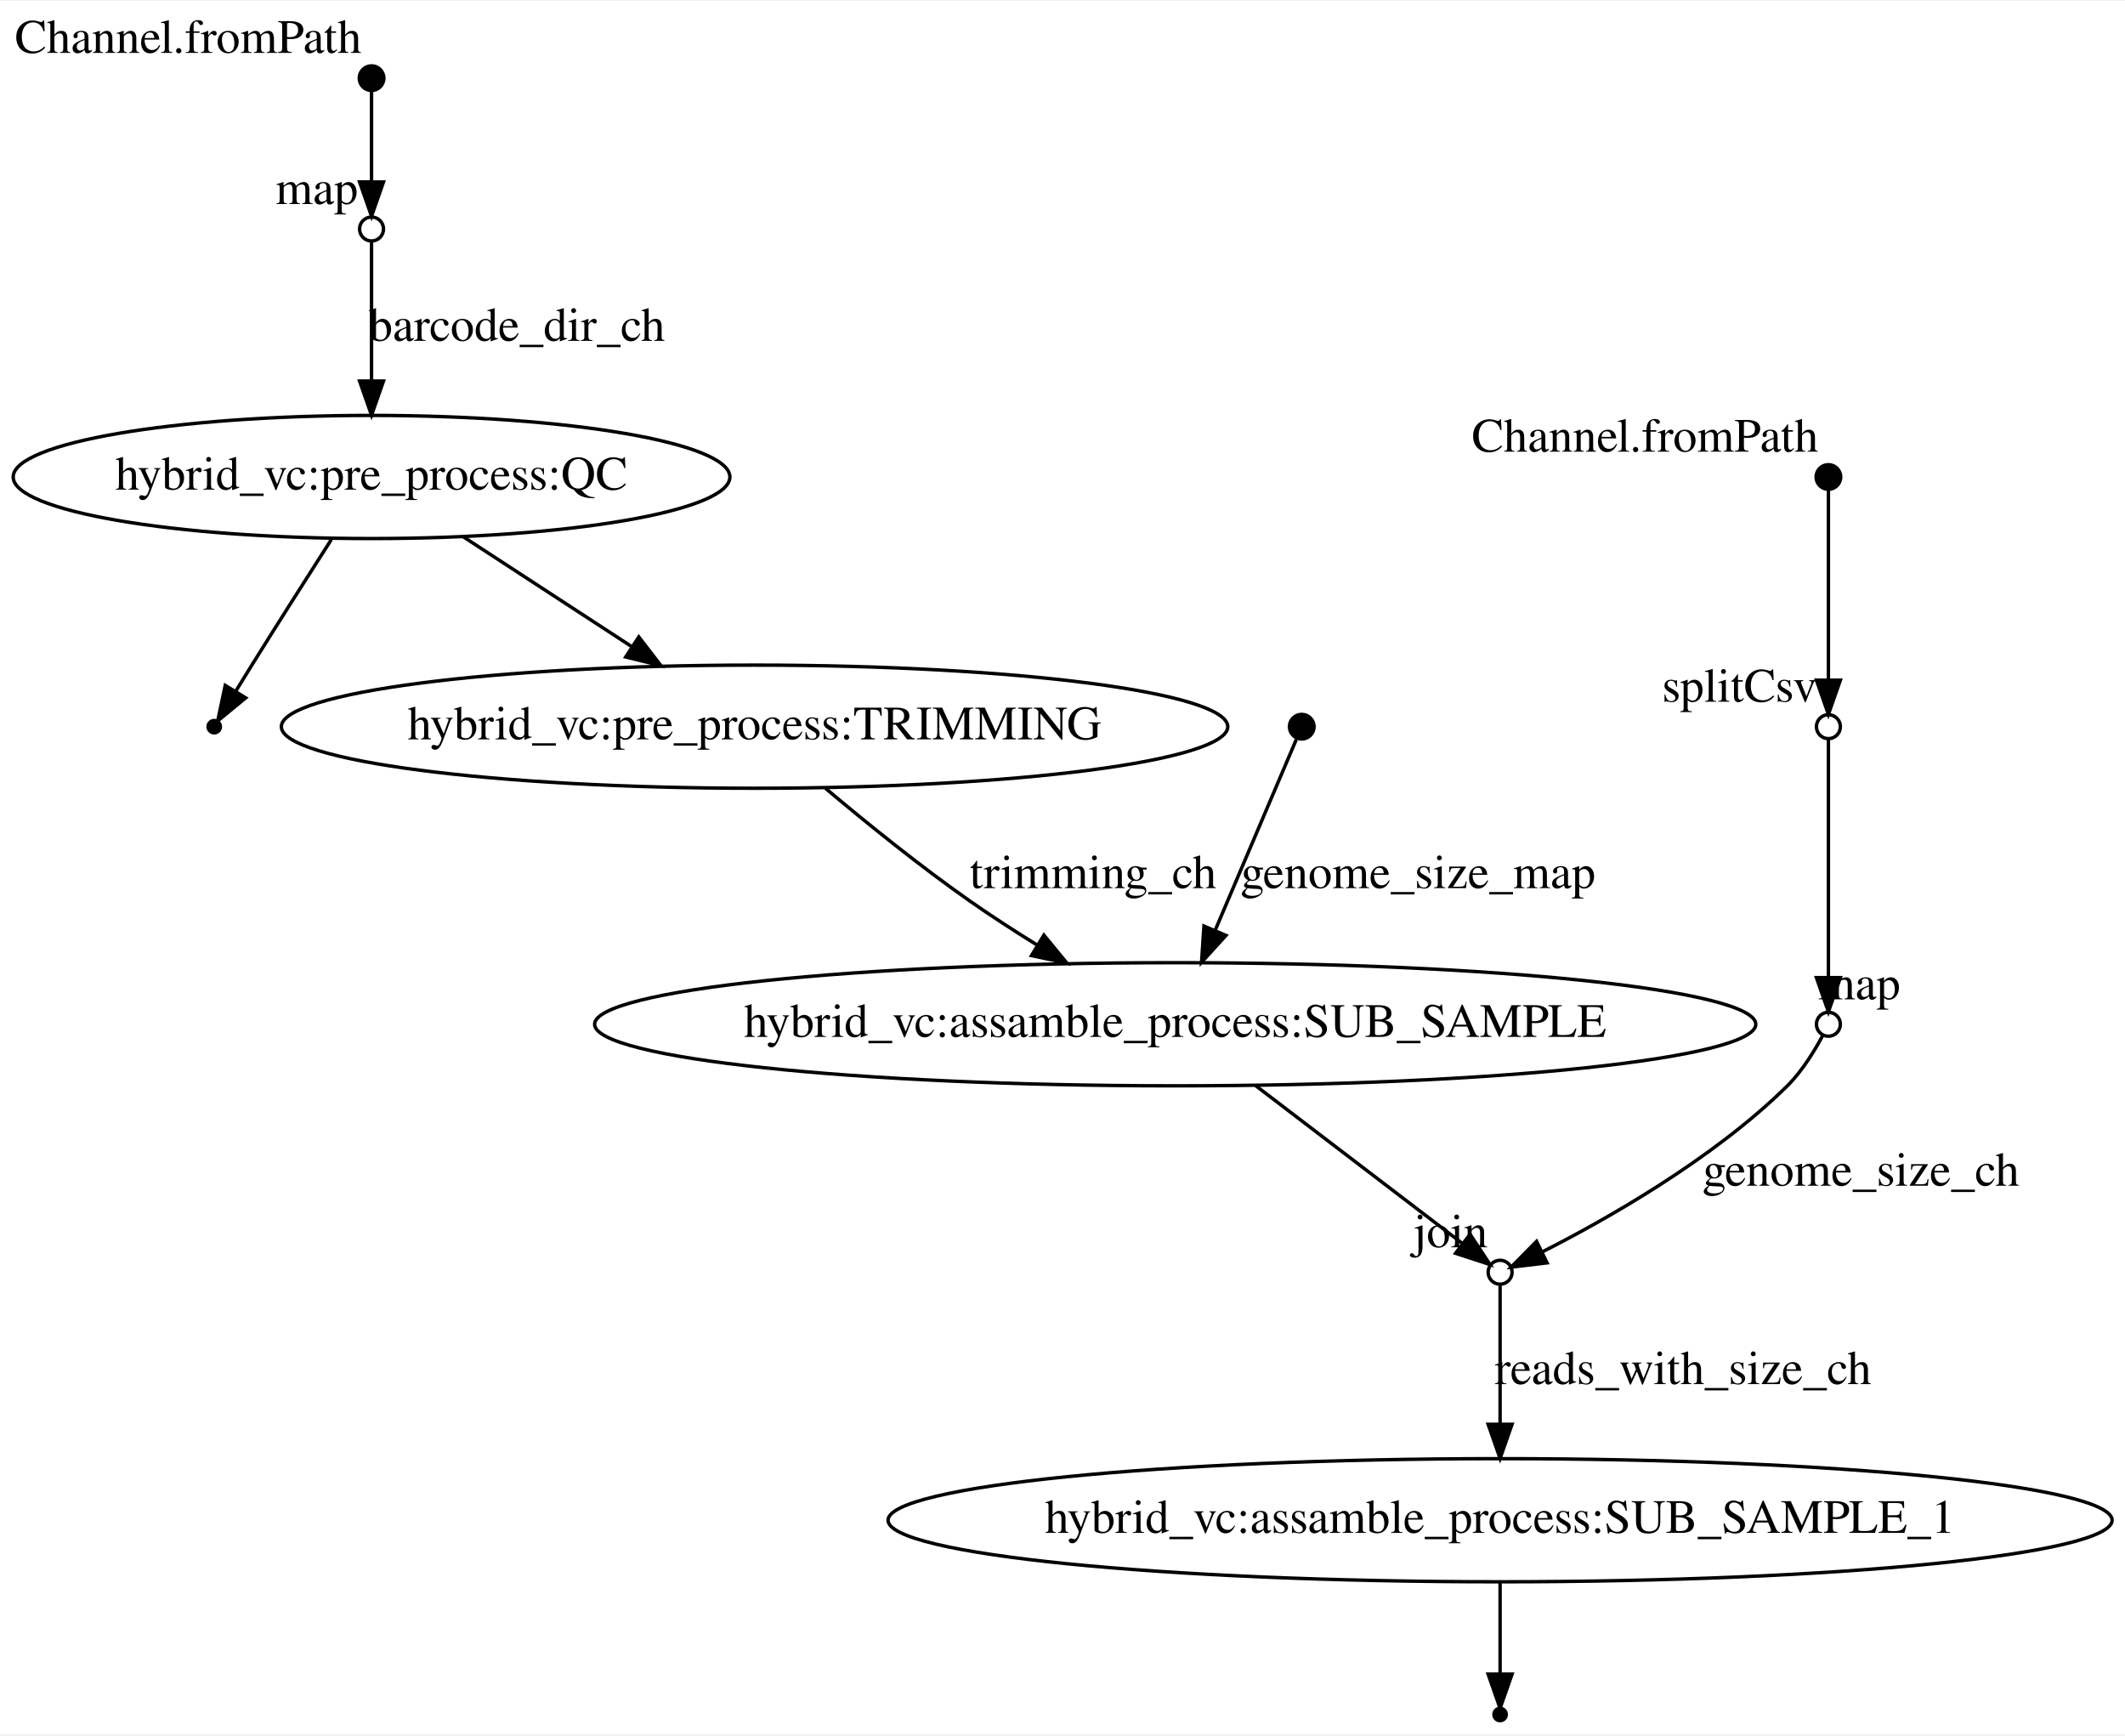
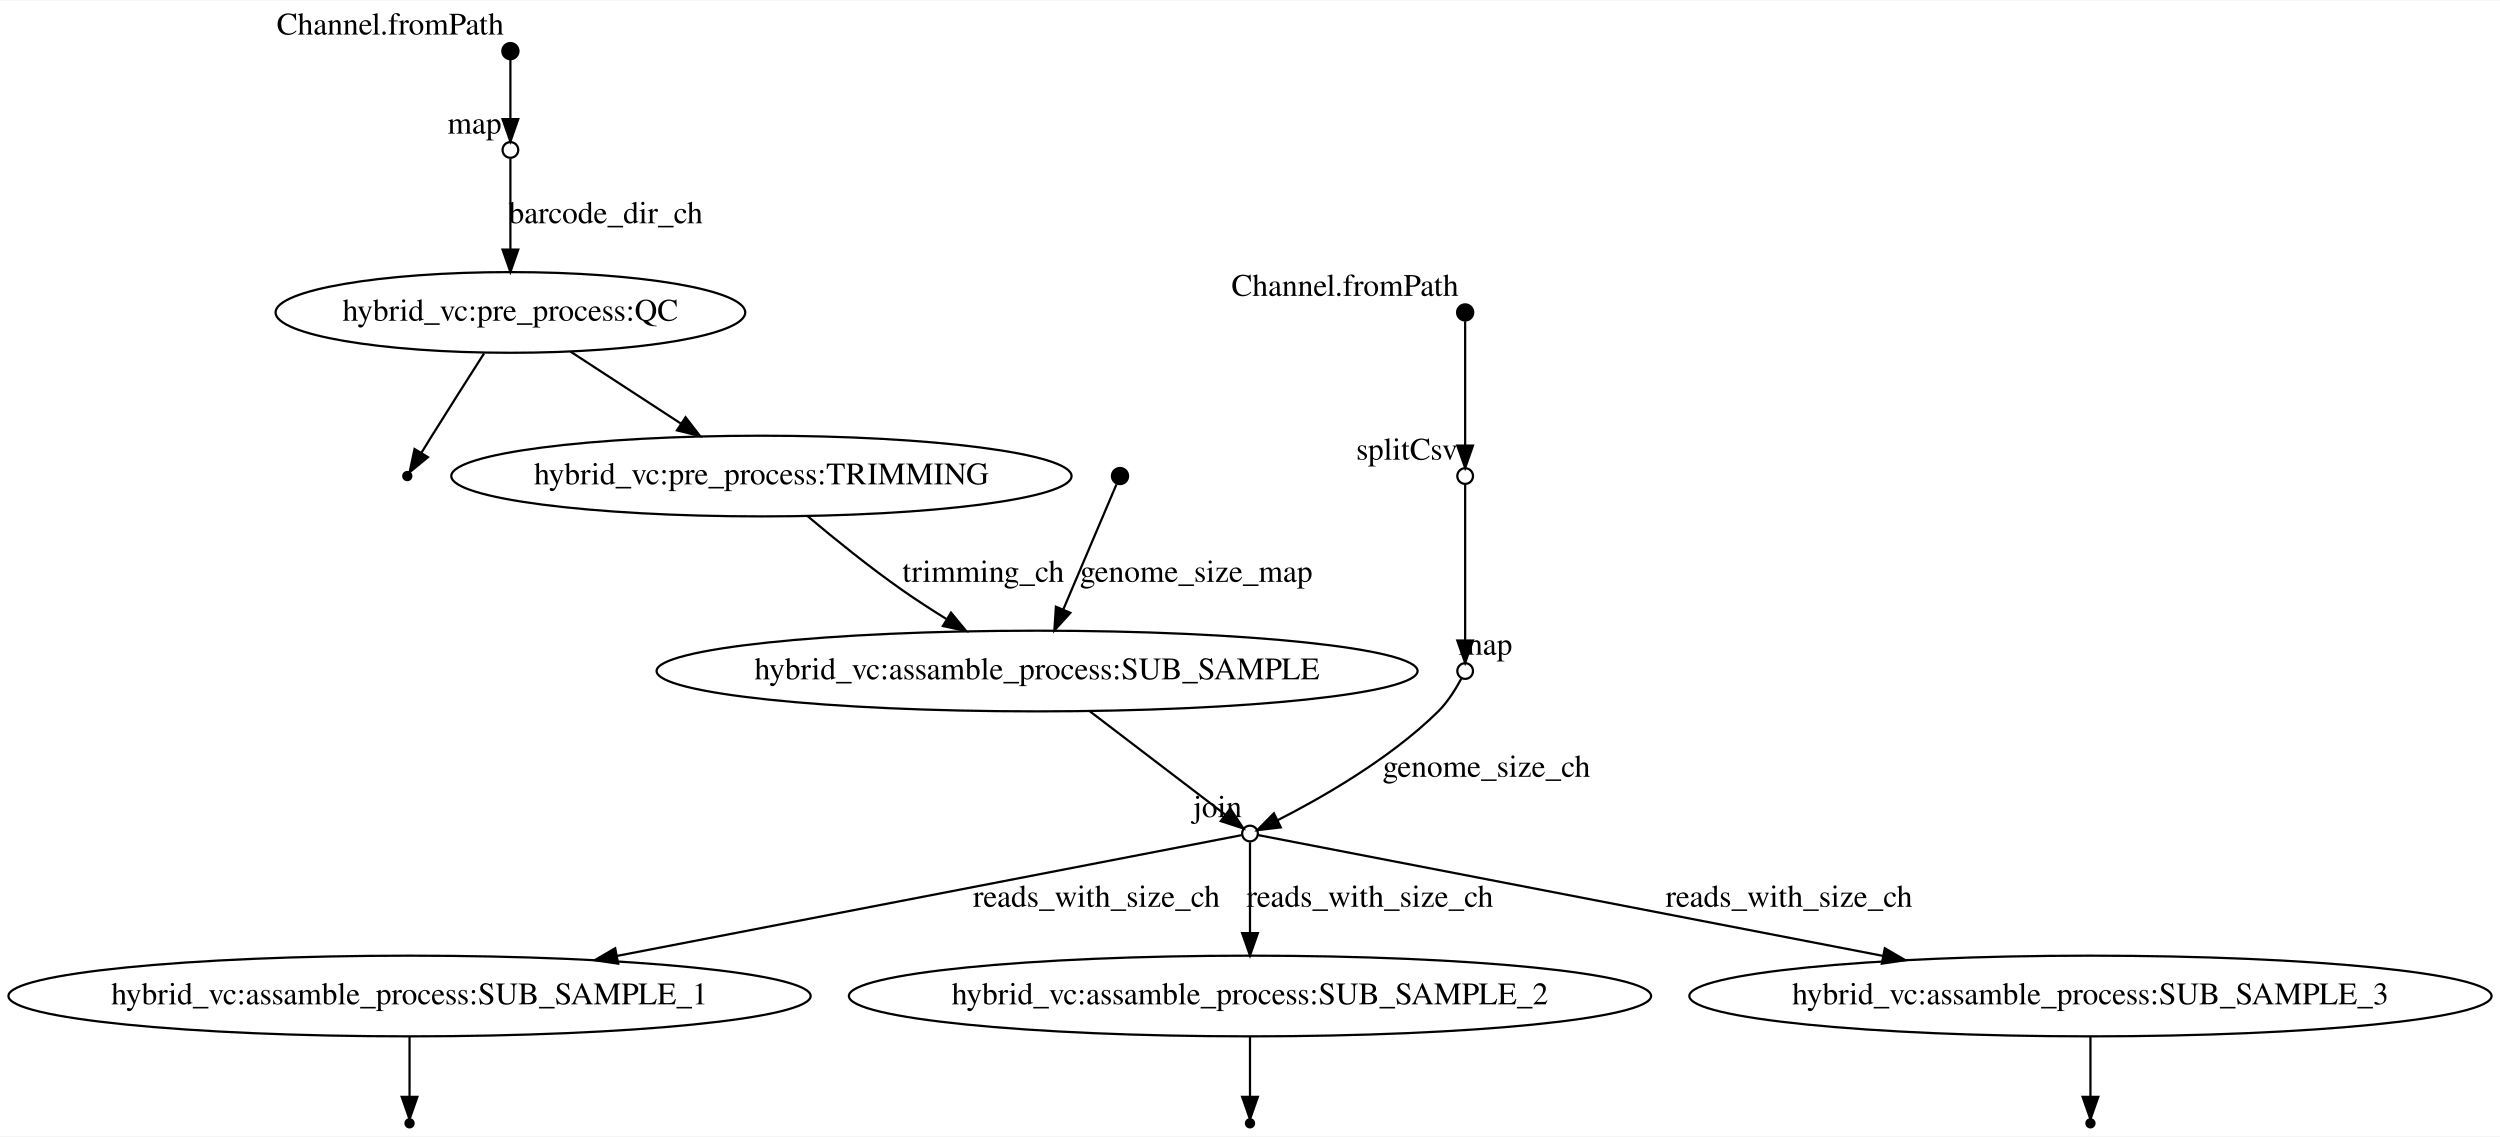
- <svg xmlns="http://www.w3.org/2000/svg" width="621pt" height="507pt" viewBox="0.00 0.00 621.37 506.80">
+ <svg xmlns="http://www.w3.org/2000/svg" width="1115pt" height="507pt" viewBox="0.00 0.00 1115.47 506.80">
  <g id="graph0" class="graph" transform="scale(1 1) rotate(0) translate(4 502.8)">
-     <polygon fill="#ffffff" stroke="transparent" points="-4,4 -4,-502.8 617.375,-502.8 617.375,4 -4,4" />
+     <polygon fill="#ffffff" stroke="transparent" points="-4,4 -4,-502.8 1111.468,-502.8 1111.468,4 -4,4" />
    <g id="node1" class="node">
-       <ellipse fill="#000000" stroke="#000000" cx="104.641" cy="-480.2" rx="3.6" ry="3.6" />
-       <text text-anchor="middle" x="51.041" y="-487.6" font-family="Times,serif" font-size="14.00" fill="#000000">Channel.fromPath</text>
+       <ellipse fill="#000000" stroke="#000000" cx="223.734" cy="-480.2" rx="3.6" ry="3.6" />
+       <text text-anchor="middle" x="170.134" y="-487.6" font-family="Times,serif" font-size="14.00" fill="#000000">Channel.fromPath</text>
    </g>
    <g id="node2" class="node">
-       <ellipse fill="none" stroke="#000000" cx="104.641" cy="-436.1" rx="3.5" ry="3.5" />
-       <text text-anchor="middle" x="88.641" y="-443.4" font-family="Times,serif" font-size="14.00" fill="#000000">map</text>
+       <ellipse fill="none" stroke="#000000" cx="223.734" cy="-436.1" rx="3.5" ry="3.5" />
+       <text text-anchor="middle" x="207.734" y="-443.4" font-family="Times,serif" font-size="14.00" fill="#000000">map</text>
    </g>
    <g id="edge1" class="edge">
-       <path fill="none" stroke="#000000" d="M104.641,-476.44C104.641,-470.647 104.641,-459.244 104.641,-450.035" />
-       <polygon fill="#000000" stroke="#000000" points="108.141,-449.85 104.641,-439.85 101.141,-449.851 108.141,-449.85" />
+       <path fill="none" stroke="#000000" d="M223.734,-476.44C223.734,-470.647 223.734,-459.244 223.734,-450.035" />
+       <polygon fill="#000000" stroke="#000000" points="227.234,-449.85 223.734,-439.85 220.234,-449.851 227.234,-449.85" />
    </g>
    <g id="node3" class="node">
-       <ellipse fill="none" stroke="#000000" cx="104.641" cy="-363.6" rx="104.782" ry="18" />
-       <text text-anchor="middle" x="104.641" y="-359.9" font-family="Times,serif" font-size="14.00" fill="#000000">hybrid_vc:pre_process:QC</text>
+       <ellipse fill="none" stroke="#000000" cx="223.734" cy="-363.6" rx="104.782" ry="18" />
+       <text text-anchor="middle" x="223.734" y="-359.9" font-family="Times,serif" font-size="14.00" fill="#000000">hybrid_vc:pre_process:QC</text>
    </g>
    <g id="edge2" class="edge">
-       <path fill="none" stroke="#000000" d="M104.641,-432.202C104.641,-424.603 104.641,-407.203 104.641,-391.829" />
-       <polygon fill="#000000" stroke="#000000" points="108.141,-391.655 104.641,-381.655 101.141,-391.655 108.141,-391.655" />
-       <text text-anchor="middle" x="147.141" y="-403.4" font-family="Times,serif" font-size="14.00" fill="#000000">barcode_dir_ch</text>
+       <path fill="none" stroke="#000000" d="M223.734,-432.202C223.734,-424.603 223.734,-407.203 223.734,-391.829" />
+       <polygon fill="#000000" stroke="#000000" points="227.234,-391.655 223.734,-381.655 220.234,-391.655 227.234,-391.655" />
+       <text text-anchor="middle" x="266.234" y="-403.4" font-family="Times,serif" font-size="14.00" fill="#000000">barcode_dir_ch</text>
    </g>
    <g id="node4" class="node">
-       <ellipse fill="none" stroke="#000000" cx="216.641" cy="-290.6" rx="138.375" ry="18" />
-       <text text-anchor="middle" x="216.641" y="-286.9" font-family="Times,serif" font-size="14.00" fill="#000000">hybrid_vc:pre_process:TRIMMING</text>
+       <ellipse fill="none" stroke="#000000" cx="335.734" cy="-290.6" rx="138.375" ry="18" />
+       <text text-anchor="middle" x="335.734" y="-286.9" font-family="Times,serif" font-size="14.00" fill="#000000">hybrid_vc:pre_process:TRIMMING</text>
    </g>
    <g id="edge3" class="edge">
-       <path fill="none" stroke="#000000" d="M131.468,-346.115C146.21,-336.505 164.696,-324.457 180.675,-314.042" />
-       <polygon fill="#000000" stroke="#000000" points="182.788,-316.842 189.255,-308.45 178.966,-310.978 182.788,-316.842" />
+       <path fill="none" stroke="#000000" d="M250.561,-346.115C265.304,-336.505 283.789,-324.457 299.769,-314.042" />
+       <polygon fill="#000000" stroke="#000000" points="301.882,-316.842 308.348,-308.45 298.059,-310.978 301.882,-316.842" />
    </g>
    <g id="node5" class="node">
-       <ellipse fill="#000000" stroke="#000000" cx="58.641" cy="-290.6" rx="1.8" ry="1.8" />
+       <ellipse fill="#000000" stroke="#000000" cx="177.734" cy="-290.6" rx="1.8" ry="1.8" />
    </g>
    <g id="edge4" class="edge">
-       <path fill="none" stroke="#000000" d="M92.891,-345.319C86.057,-334.642 77.307,-320.892 69.641,-308.6 68.129,-306.176 66.517,-303.558 65.007,-301.09" />
-       <polygon fill="#000000" stroke="#000000" points="67.846,-299.022 59.662,-292.294 61.864,-302.657 67.846,-299.022" />
+       <path fill="none" stroke="#000000" d="M211.984,-345.319C205.15,-334.642 196.4,-320.892 188.734,-308.6 187.222,-306.176 185.611,-303.558 184.1,-301.09" />
+       <polygon fill="#000000" stroke="#000000" points="186.94,-299.022 178.755,-292.294 180.957,-302.657 186.94,-299.022" />
    </g>
    <g id="node6" class="node">
-       <ellipse fill="none" stroke="#000000" cx="339.641" cy="-203.6" rx="169.77" ry="18" />
-       <text text-anchor="middle" x="339.641" y="-199.9" font-family="Times,serif" font-size="14.00" fill="#000000">hybrid_vc:assamble_process:SUB_SAMPLE</text>
+       <ellipse fill="none" stroke="#000000" cx="458.734" cy="-203.6" rx="169.77" ry="18" />
+       <text text-anchor="middle" x="458.734" y="-199.9" font-family="Times,serif" font-size="14.00" fill="#000000">hybrid_vc:assamble_process:SUB_SAMPLE</text>
    </g>
    <g id="edge5" class="edge">
-       <path fill="none" stroke="#000000" d="M237.355,-272.605C249.378,-262.477 264.997,-249.845 279.641,-239.6 285.8,-235.291 292.486,-230.962 299.086,-226.874" />
-       <polygon fill="#000000" stroke="#000000" points="301.245,-229.658 307.974,-221.474 297.61,-223.676 301.245,-229.658" />
-       <text text-anchor="middle" x="315.641" y="-243.4" font-family="Times,serif" font-size="14.00" fill="#000000">trimming_ch</text>
+       <path fill="none" stroke="#000000" d="M356.448,-272.605C368.471,-262.477 384.091,-249.845 398.734,-239.6 404.893,-235.291 411.58,-230.962 418.18,-226.874" />
+       <polygon fill="#000000" stroke="#000000" points="420.339,-229.658 427.067,-221.474 416.704,-223.676 420.339,-229.658" />
+       <text text-anchor="middle" x="434.734" y="-243.4" font-family="Times,serif" font-size="14.00" fill="#000000">trimming_ch</text>
    </g>
    <g id="node8" class="node">
-       <ellipse fill="none" stroke="#000000" cx="434.641" cy="-131.1" rx="3.5" ry="3.5" />
-       <text text-anchor="middle" x="420.141" y="-138.4" font-family="Times,serif" font-size="14.00" fill="#000000">join</text>
+       <ellipse fill="none" stroke="#000000" cx="553.734" cy="-131.1" rx="3.5" ry="3.5" />
+       <text text-anchor="middle" x="539.234" y="-138.4" font-family="Times,serif" font-size="14.00" fill="#000000">join</text>
    </g>
    <g id="edge7" class="edge">
-       <path fill="none" stroke="#000000" d="M363.124,-185.679C382.41,-170.96 408.864,-150.772 423.594,-139.53" />
-       <polygon fill="#000000" stroke="#000000" points="425.861,-142.203 431.687,-133.354 421.614,-136.639 425.861,-142.203" />
+       <path fill="none" stroke="#000000" d="M482.217,-185.679C501.503,-170.96 527.957,-150.772 542.688,-139.53" />
+       <polygon fill="#000000" stroke="#000000" points="544.954,-142.203 550.78,-133.354 540.707,-136.639 544.954,-142.203" />
    </g>
    <g id="node7" class="node">
-       <ellipse fill="#000000" stroke="#000000" cx="376.641" cy="-290.6" rx="3.6" ry="3.6" />
+       <ellipse fill="#000000" stroke="#000000" cx="495.734" cy="-290.6" rx="3.6" ry="3.6" />
    </g>
    <g id="edge6" class="edge">
-       <path fill="none" stroke="#000000" d="M375.051,-286.862C371.009,-277.359 360.048,-251.586 351.382,-231.208" />
-       <polygon fill="#000000" stroke="#000000" points="354.487,-229.565 347.352,-221.732 348.045,-232.304 354.487,-229.565" />
-       <text text-anchor="middle" x="410.641" y="-243.4" font-family="Times,serif" font-size="14.00" fill="#000000">genome_size_map</text>
+       <path fill="none" stroke="#000000" d="M494.144,-286.862C490.103,-277.359 479.142,-251.586 470.475,-231.208" />
+       <polygon fill="#000000" stroke="#000000" points="473.58,-229.565 466.445,-221.732 467.138,-232.304 473.58,-229.565" />
+       <text text-anchor="middle" x="529.734" y="-243.4" font-family="Times,serif" font-size="14.00" fill="#000000">genome_size_map</text>
    </g>
    <g id="node12" class="node">
-       <ellipse fill="none" stroke="#000000" cx="434.641" cy="-58.6" rx="178.969" ry="18" />
-       <text text-anchor="middle" x="434.641" y="-54.9" font-family="Times,serif" font-size="14.00" fill="#000000">hybrid_vc:assamble_process:SUB_SAMPLE_1</text>
+       <ellipse fill="none" stroke="#000000" cx="178.734" cy="-58.6" rx="178.969" ry="18" />
+       <text text-anchor="middle" x="178.734" y="-54.9" font-family="Times,serif" font-size="14.00" fill="#000000">hybrid_vc:assamble_process:SUB_SAMPLE_1</text>
    </g>
    <g id="edge11" class="edge">
-       <path fill="none" stroke="#000000" d="M434.641,-127.202C434.641,-119.603 434.641,-102.203 434.641,-86.829" />
-       <polygon fill="#000000" stroke="#000000" points="438.141,-86.655 434.641,-76.655 431.141,-86.655 438.141,-86.655" />
-       <text text-anchor="middle" x="488.141" y="-98.4" font-family="Times,serif" font-size="14.00" fill="#000000">reads_with_size_ch</text>
+       <path fill="none" stroke="#000000" d="M550.023,-130.382C524.478,-125.444 372.716,-96.103 271.296,-76.495" />
+       <polygon fill="#000000" stroke="#000000" points="271.82,-73.032 261.338,-74.57 270.491,-79.905 271.82,-73.032" />
+       <text text-anchor="middle" x="485.234" y="-98.4" font-family="Times,serif" font-size="14.00" fill="#000000">reads_with_size_ch</text>
+     </g>
+     <g id="node14" class="node">
+       <ellipse fill="none" stroke="#000000" cx="553.734" cy="-58.6" rx="178.969" ry="18" />
+       <text text-anchor="middle" x="553.734" y="-54.9" font-family="Times,serif" font-size="14.00" fill="#000000">hybrid_vc:assamble_process:SUB_SAMPLE_2</text>
+     </g>
+     <g id="edge13" class="edge">
+       <path fill="none" stroke="#000000" d="M553.734,-127.202C553.734,-119.603 553.734,-102.203 553.734,-86.829" />
+       <polygon fill="#000000" stroke="#000000" points="557.234,-86.655 553.734,-76.655 550.234,-86.655 557.234,-86.655" />
+       <text text-anchor="middle" x="607.234" y="-98.4" font-family="Times,serif" font-size="14.00" fill="#000000">reads_with_size_ch</text>
+     </g>
+     <g id="node16" class="node">
+       <ellipse fill="none" stroke="#000000" cx="928.734" cy="-58.6" rx="178.969" ry="18" />
+       <text text-anchor="middle" x="928.734" y="-54.9" font-family="Times,serif" font-size="14.00" fill="#000000">hybrid_vc:assamble_process:SUB_SAMPLE_3</text>
+     </g>
+     <g id="edge15" class="edge">
+       <path fill="none" stroke="#000000" d="M557.446,-130.382C582.99,-125.444 734.753,-96.103 836.173,-76.495" />
+       <polygon fill="#000000" stroke="#000000" points="836.977,-79.905 846.131,-74.57 835.648,-73.032 836.977,-79.905" />
+       <text text-anchor="middle" x="794.234" y="-98.4" font-family="Times,serif" font-size="14.00" fill="#000000">reads_with_size_ch</text>
    </g>
    <g id="node9" class="node">
-       <ellipse fill="#000000" stroke="#000000" cx="530.641" cy="-363.6" rx="3.6" ry="3.6" />
-       <text text-anchor="middle" x="477.041" y="-371" font-family="Times,serif" font-size="14.00" fill="#000000">Channel.fromPath</text>
+       <ellipse fill="#000000" stroke="#000000" cx="649.734" cy="-363.6" rx="3.6" ry="3.6" />
+       <text text-anchor="middle" x="596.134" y="-371" font-family="Times,serif" font-size="14.00" fill="#000000">Channel.fromPath</text>
    </g>
    <g id="node10" class="node">
-       <ellipse fill="none" stroke="#000000" cx="530.641" cy="-290.6" rx="3.5" ry="3.5" />
-       <text text-anchor="middle" x="504.641" y="-297.9" font-family="Times,serif" font-size="14.00" fill="#000000">splitCsv</text>
+       <ellipse fill="none" stroke="#000000" cx="649.734" cy="-290.6" rx="3.5" ry="3.5" />
+       <text text-anchor="middle" x="623.734" y="-297.9" font-family="Times,serif" font-size="14.00" fill="#000000">splitCsv</text>
    </g>
    <g id="edge8" class="edge">
-       <path fill="none" stroke="#000000" d="M530.641,-359.675C530.641,-349.38 530.641,-321.223 530.641,-304.204" />
-       <polygon fill="#000000" stroke="#000000" points="534.141,-304.195 530.641,-294.195 527.141,-304.195 534.141,-304.195" />
+       <path fill="none" stroke="#000000" d="M649.734,-359.675C649.734,-349.38 649.734,-321.223 649.734,-304.204" />
+       <polygon fill="#000000" stroke="#000000" points="653.234,-304.195 649.734,-294.195 646.234,-304.195 653.234,-304.195" />
    </g>
    <g id="node11" class="node">
-       <ellipse fill="none" stroke="#000000" cx="530.641" cy="-203.6" rx="3.5" ry="3.5" />
-       <text text-anchor="middle" x="539.641" y="-210.9" font-family="Times,serif" font-size="14.00" fill="#000000">map</text>
+       <ellipse fill="none" stroke="#000000" cx="649.734" cy="-203.6" rx="3.5" ry="3.5" />
+       <text text-anchor="middle" x="658.734" y="-210.9" font-family="Times,serif" font-size="14.00" fill="#000000">map</text>
    </g>
    <g id="edge9" class="edge">
-       <path fill="none" stroke="#000000" d="M530.641,-286.862C530.641,-275.011 530.641,-237.858 530.641,-217.418" />
-       <polygon fill="#000000" stroke="#000000" points="534.141,-217.227 530.641,-207.227 527.141,-217.228 534.141,-217.227" />
+       <path fill="none" stroke="#000000" d="M649.734,-286.862C649.734,-275.011 649.734,-237.858 649.734,-217.418" />
+       <polygon fill="#000000" stroke="#000000" points="653.234,-217.227 649.734,-207.227 646.234,-217.228 653.234,-217.227" />
    </g>
    <g id="edge10" class="edge">
-       <path fill="none" stroke="#000000" d="M528.953,-200.253C526.895,-196.4 523.13,-190.034 518.641,-185.6 496.522,-163.755 464.316,-145.835 446.909,-137.017" />
-       <polygon fill="#000000" stroke="#000000" points="448.382,-133.841 437.861,-132.586 445.303,-140.127 448.382,-133.841" />
-       <text text-anchor="middle" x="540.141" y="-156.4" font-family="Times,serif" font-size="14.00" fill="#000000">genome_size_ch</text>
+       <path fill="none" stroke="#000000" d="M648.047,-200.253C645.989,-196.4 642.223,-190.034 637.734,-185.6 615.615,-163.755 583.409,-145.835 566.002,-137.017" />
+       <polygon fill="#000000" stroke="#000000" points="567.475,-133.841 556.955,-132.586 564.396,-140.127 567.475,-133.841" />
+       <text text-anchor="middle" x="659.234" y="-156.4" font-family="Times,serif" font-size="14.00" fill="#000000">genome_size_ch</text>
    </g>
    <g id="node13" class="node">
-       <ellipse fill="#000000" stroke="#000000" cx="434.641" cy="-1.8" rx="1.8" ry="1.8" />
+       <ellipse fill="#000000" stroke="#000000" cx="178.734" cy="-1.8" rx="1.8" ry="1.8" />
    </g>
    <g id="edge12" class="edge">
-       <path fill="none" stroke="#000000" d="M434.641,-40.316C434.641,-31.614 434.641,-21.455 434.641,-13.756" />
-       <polygon fill="#000000" stroke="#000000" points="438.141,-13.604 434.641,-3.604 431.141,-13.604 438.141,-13.604" />
+       <path fill="none" stroke="#000000" d="M178.734,-40.316C178.734,-31.614 178.734,-21.455 178.734,-13.756" />
+       <polygon fill="#000000" stroke="#000000" points="182.234,-13.604 178.734,-3.604 175.234,-13.604 182.234,-13.604" />
+     </g>
+     <g id="node15" class="node">
+       <ellipse fill="#000000" stroke="#000000" cx="553.734" cy="-1.8" rx="1.8" ry="1.8" />
+     </g>
+     <g id="edge14" class="edge">
+       <path fill="none" stroke="#000000" d="M553.734,-40.316C553.734,-31.614 553.734,-21.455 553.734,-13.756" />
+       <polygon fill="#000000" stroke="#000000" points="557.234,-13.604 553.734,-3.604 550.234,-13.604 557.234,-13.604" />
+     </g>
+     <g id="node17" class="node">
+       <ellipse fill="#000000" stroke="#000000" cx="928.734" cy="-1.8" rx="1.8" ry="1.8" />
+     </g>
+     <g id="edge16" class="edge">
+       <path fill="none" stroke="#000000" d="M928.734,-40.316C928.734,-31.614 928.734,-21.455 928.734,-13.756" />
+       <polygon fill="#000000" stroke="#000000" points="932.234,-13.604 928.734,-3.604 925.234,-13.604 932.234,-13.604" />
    </g>
  </g>
</svg>
